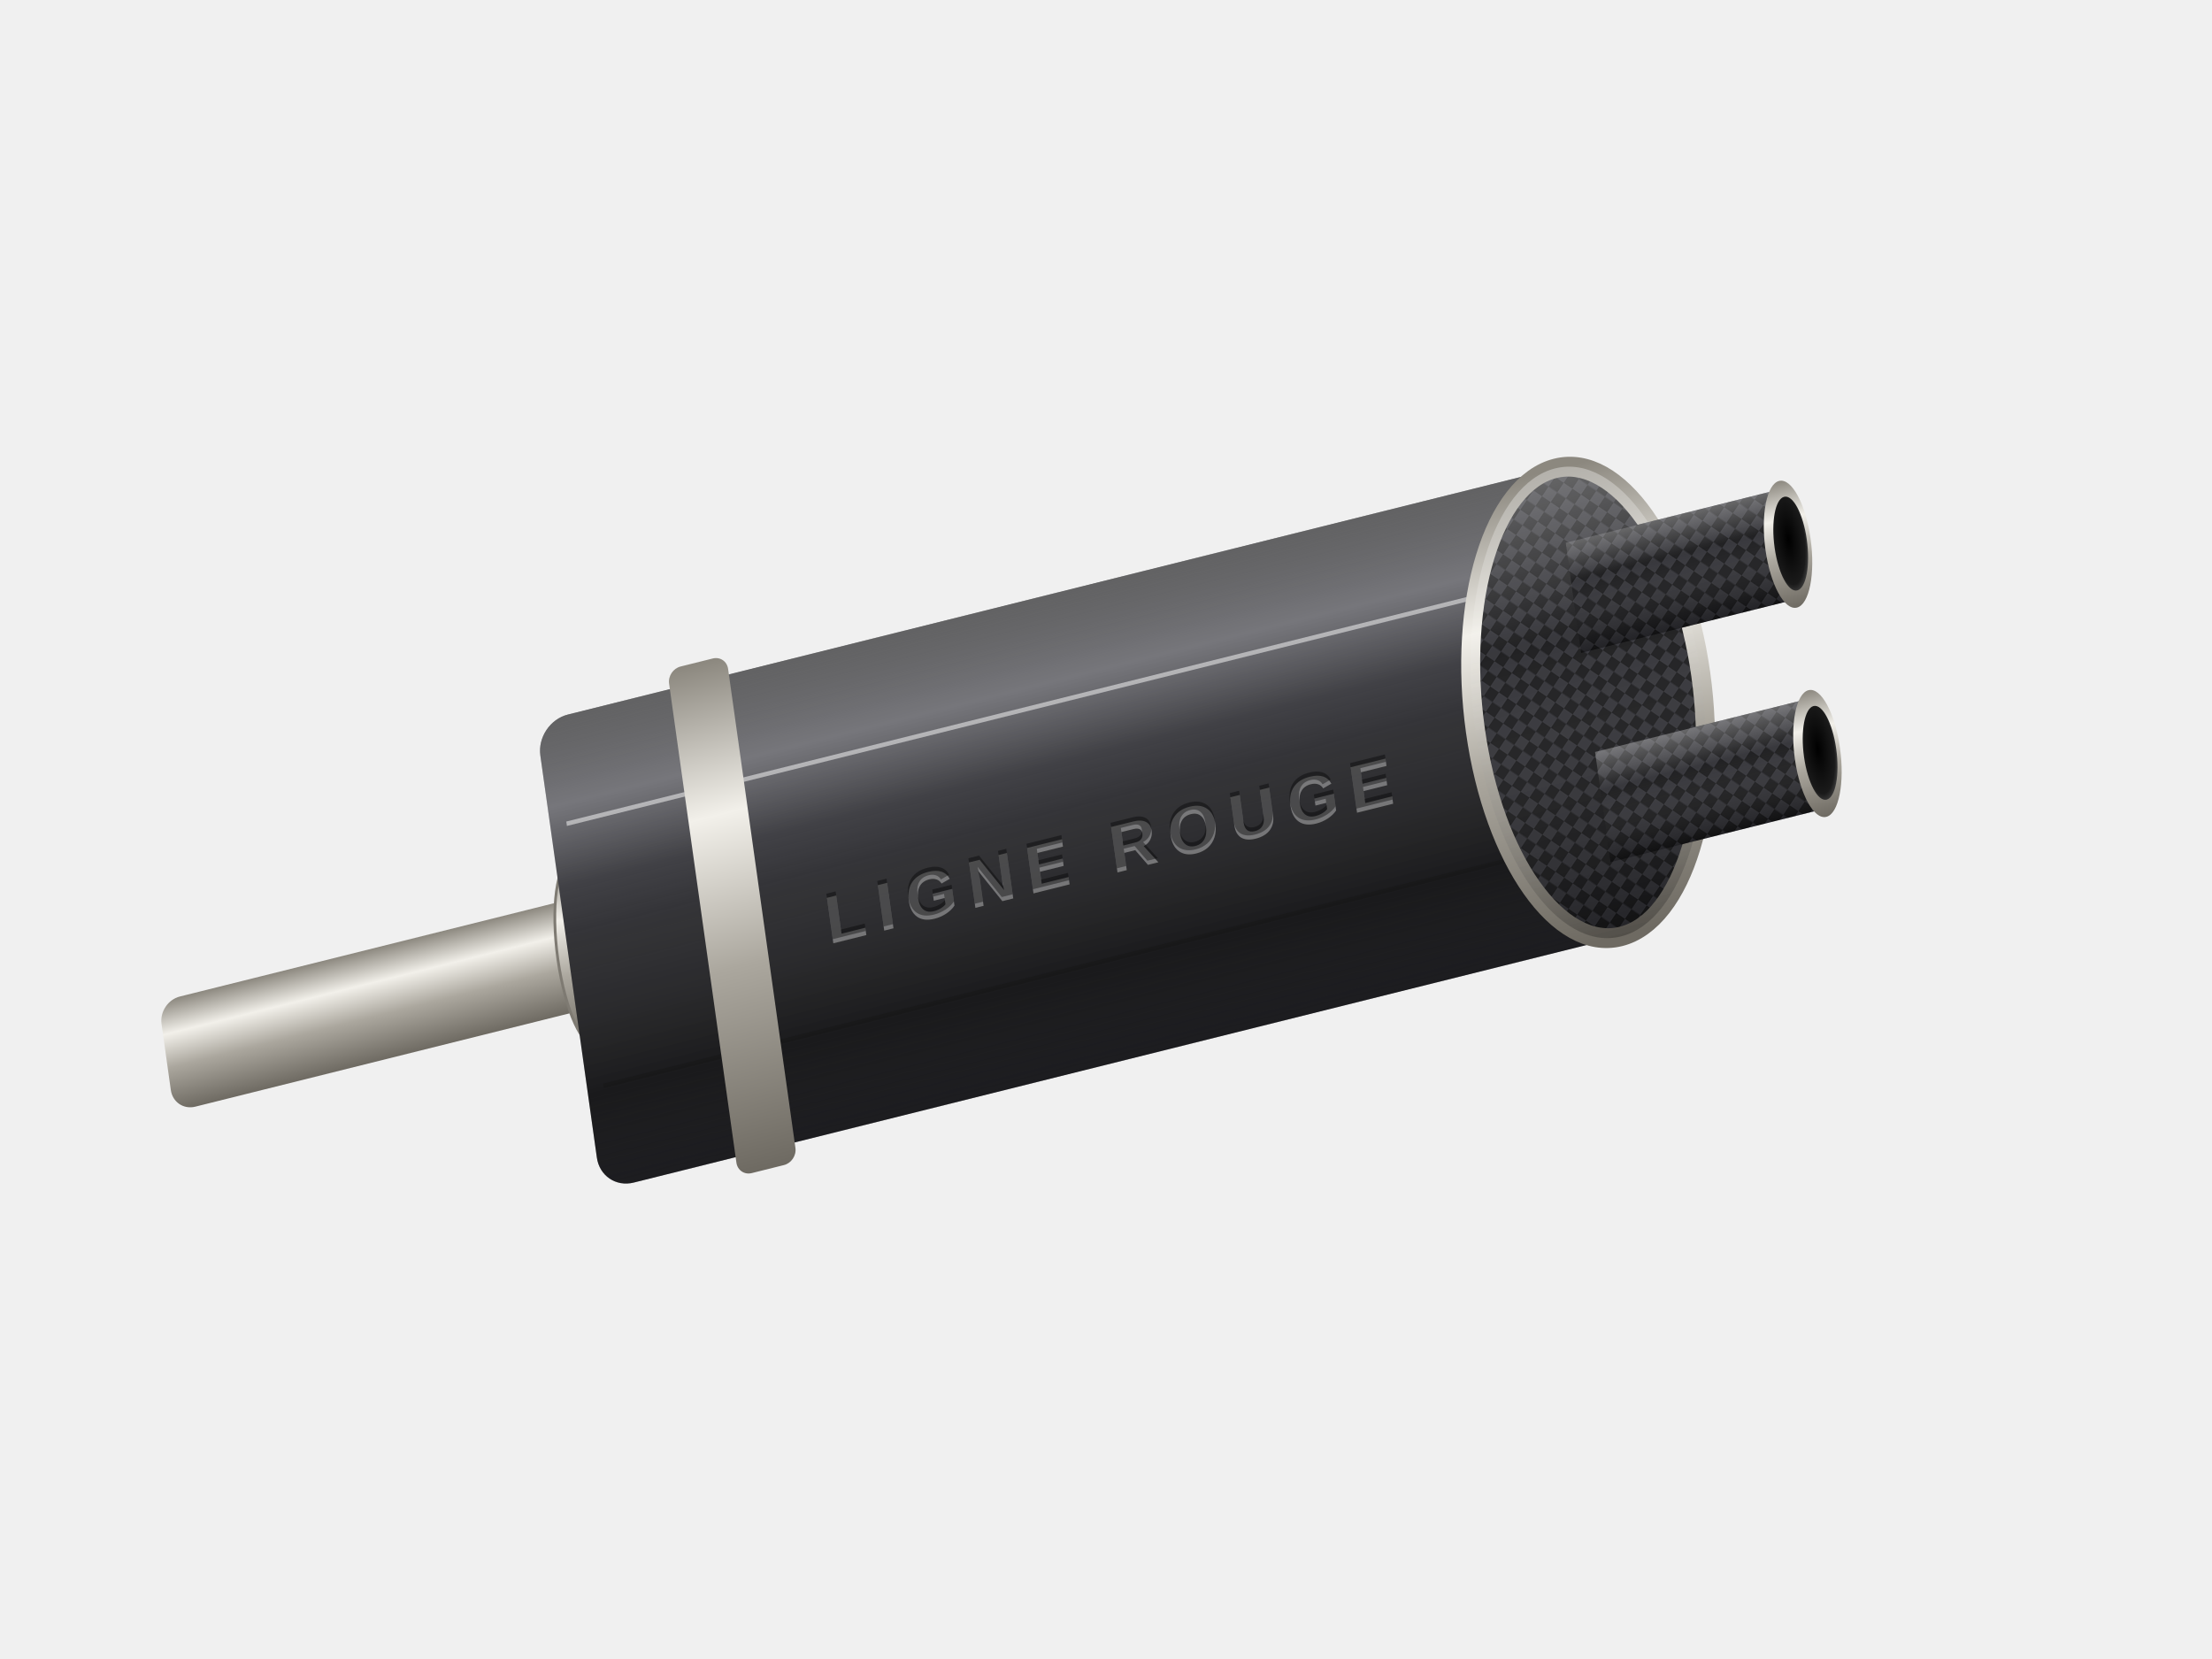
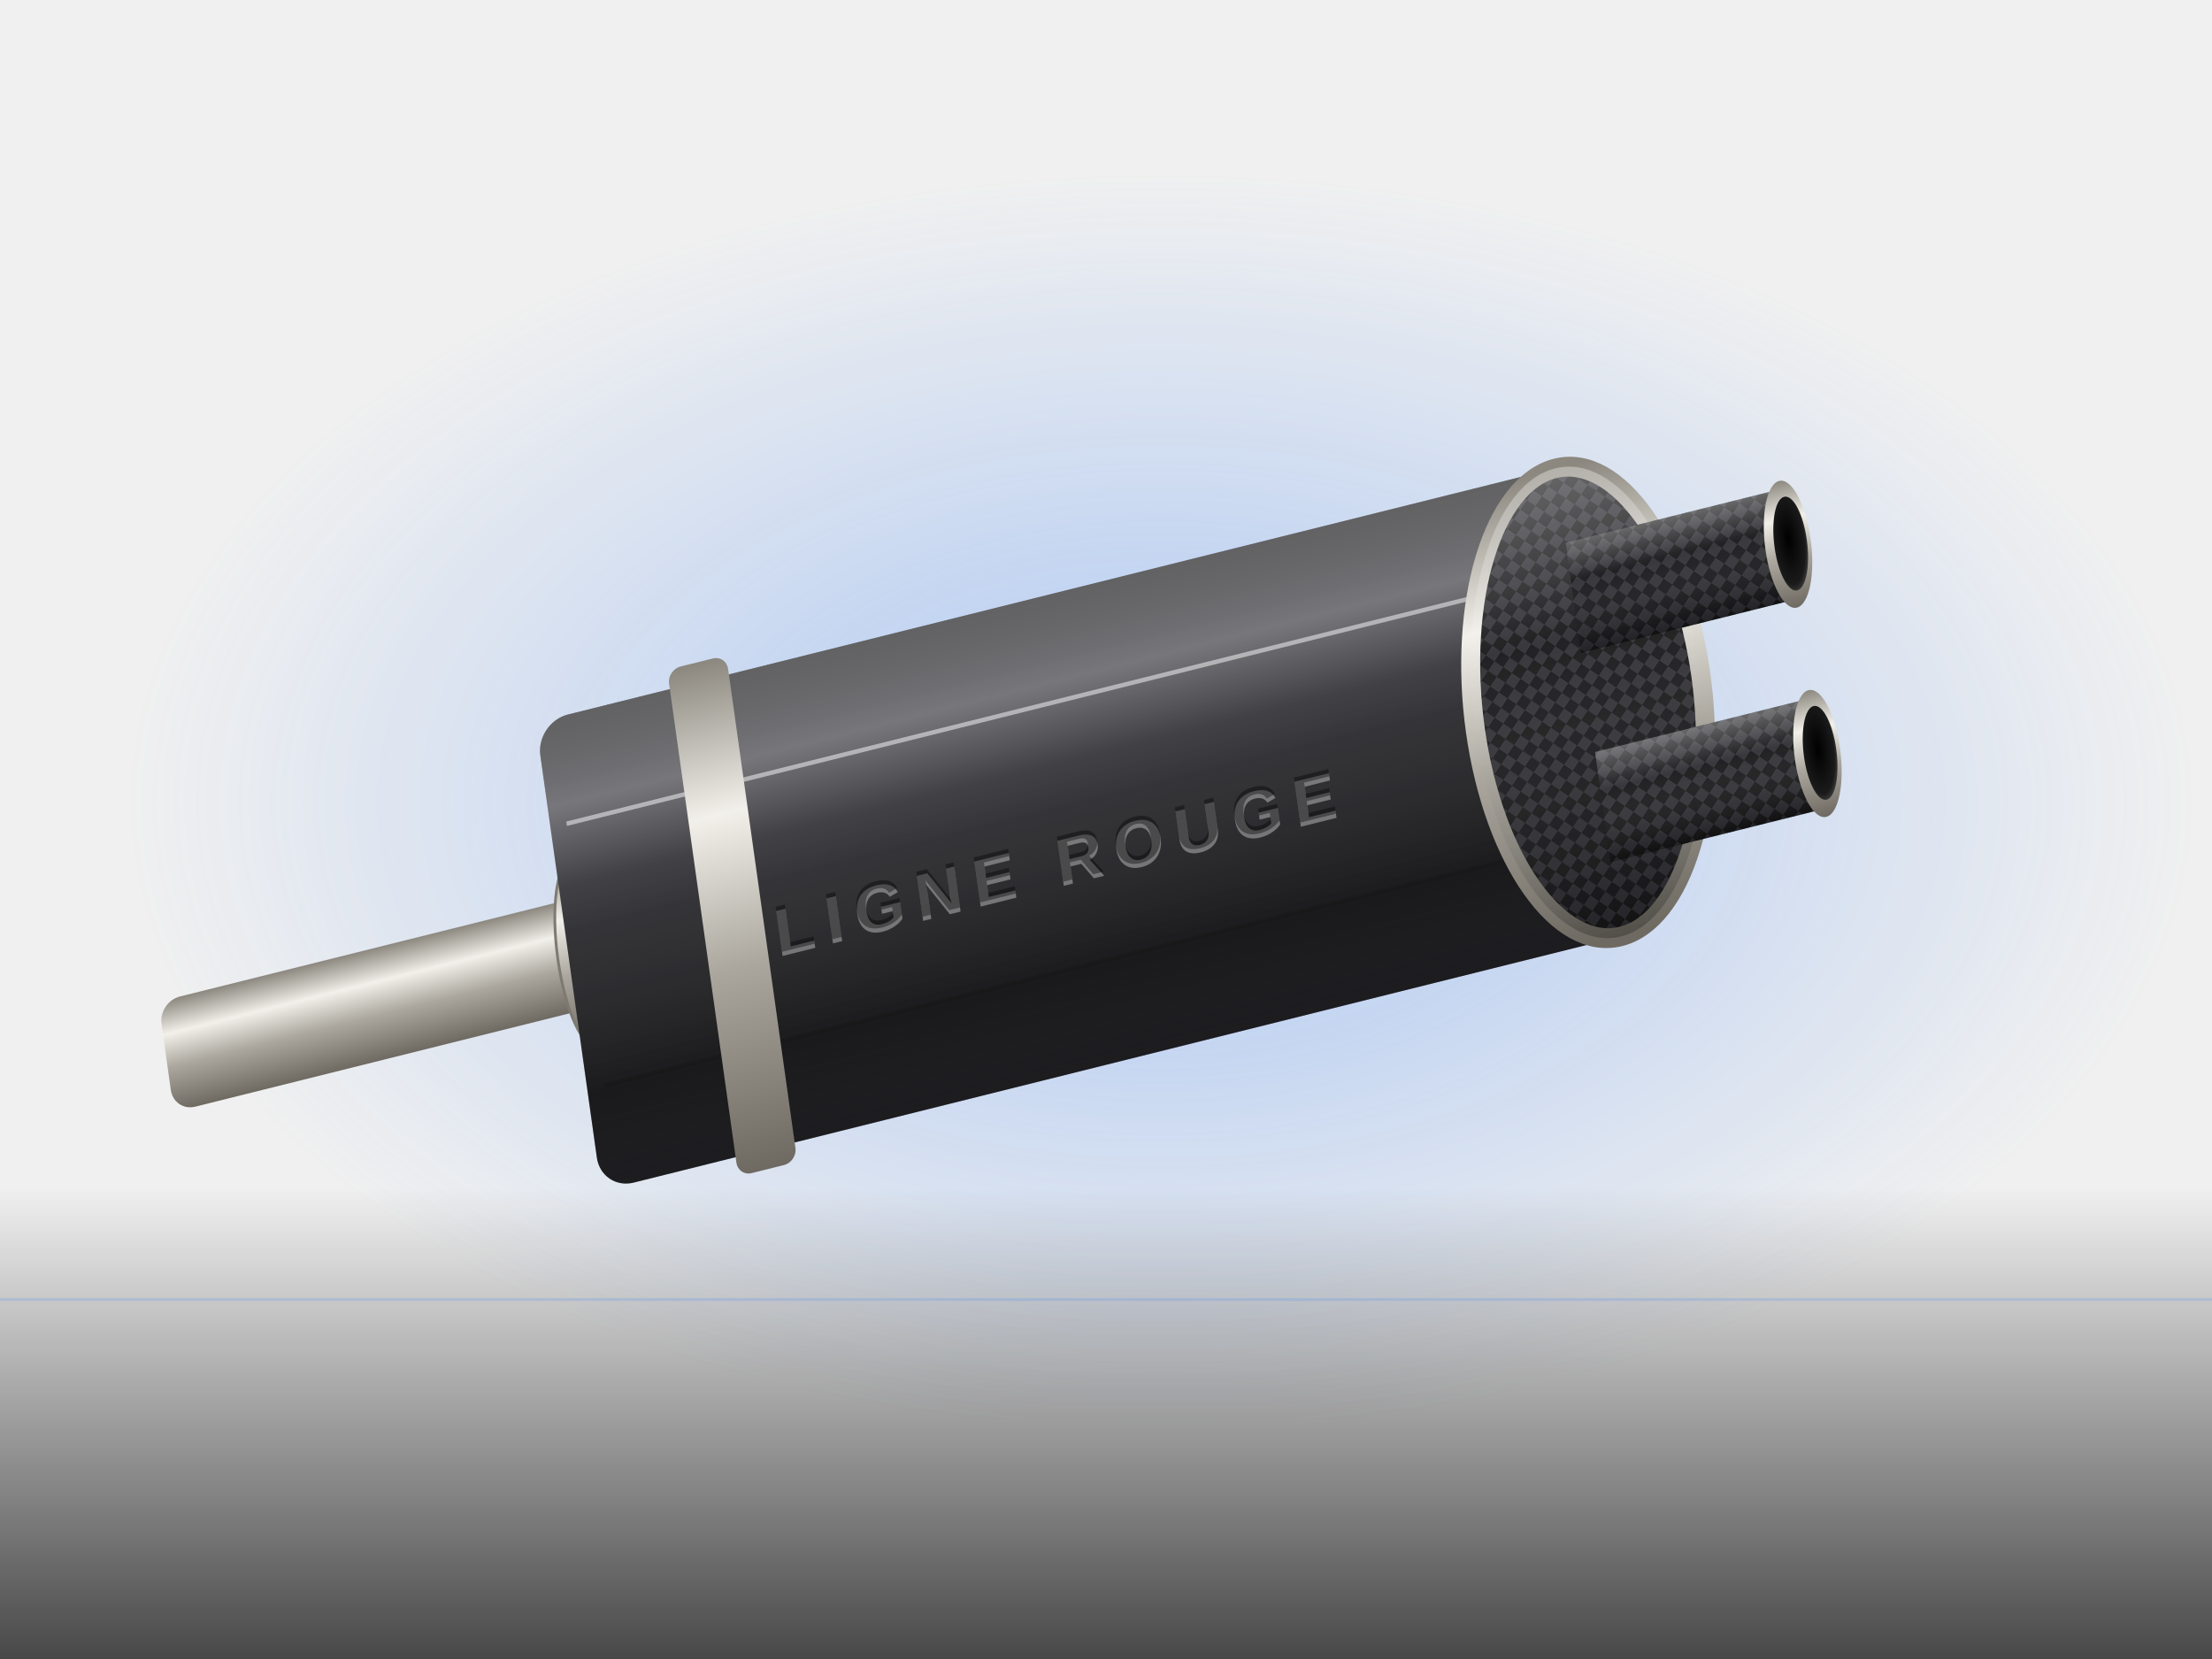
<svg xmlns="http://www.w3.org/2000/svg" viewBox="0 0 800 600" width="800" height="600">
  <defs>
-     <radialGradient id="bg" cx="50%" cy="42%" r="75%">
-       <stop offset="0" stop-color="#FBFAF7" />
-       <stop offset="1" stop-color="#E7E2DA" />
+     <radialGradient id="bg" cx="50%" cy="40%" r="80%">
+       <stop offset="0" stop-color="#1E1E22" />
+       <stop offset="1" stop-color="#070708" />
    </radialGradient>
+     <radialGradient id="glow" cx="50%" cy="50%" r="50%">
+       <stop offset="0" stop-color="#3B82F6" stop-opacity="0.38" />
+       <stop offset="1" stop-color="#3B82F6" stop-opacity="0" />
+     </radialGradient>
+     <linearGradient id="floor" x1="0" y1="0" x2="0" y2="1">
+       <stop offset="0" stop-color="#000" stop-opacity="0" />
+       <stop offset="1" stop-color="#000" stop-opacity="0.7" />
+     </linearGradient>
    <linearGradient id="metal" x1="0" y1="0" x2="0" y2="1">
      <stop offset="0" stop-color="#0E0E10" />
      <stop offset="0.18" stop-color="#55555B" />
      <stop offset="0.45" stop-color="#26262A" />
      <stop offset="0.8" stop-color="#0E0E10" />
      <stop offset="1" stop-color="#26262A" />
    </linearGradient>
    <linearGradient id="ti" x1="0" y1="0" x2="0" y2="1">
      <stop offset="0" stop-color="#8C887F" />
      <stop offset="0.3" stop-color="#F2F0EA" />
      <stop offset="0.6" stop-color="#ABA79E" />
      <stop offset="1" stop-color="#6E6A62" />
    </linearGradient>
    <linearGradient id="heat" x1="0" y1="0" x2="1" y2="0">
      <stop offset="0" stop-color="#C08457" stop-opacity="0" />
      <stop offset="0.3" stop-color="#C08457" stop-opacity="0.55" />
      <stop offset="0.6" stop-color="#8B5CF6" stop-opacity="0.55" />
      <stop offset="1" stop-color="#3B82F6" stop-opacity="0.6" />
    </linearGradient>
    <linearGradient id="gloss" x1="0" y1="0" x2="0" y2="1">
      <stop offset="0" stop-color="#fff" stop-opacity="0.35" />
      <stop offset="0.35" stop-color="#fff" stop-opacity="0.05" />
      <stop offset="1" stop-color="#000" stop-opacity="0.25" />
    </linearGradient>
    <pattern id="carbon" width="8" height="8" patternUnits="userSpaceOnUse" patternTransform="rotate(45)">
      <rect width="8" height="8" fill="#161618" />
      <rect width="4" height="4" fill="#2E2E33" />
      <rect x="4" y="4" width="4" height="4" fill="#2E2E33" />
    </pattern>
    <radialGradient id="shadow" cx="50%" cy="50%" r="50%">
      <stop offset="0" stop-color="#000" stop-opacity="0.28" />
      <stop offset="1" stop-color="#000" stop-opacity="0" />
    </radialGradient>
    <radialGradient id="bore" cx="45%" cy="45%" r="60%">
      <stop offset="0" stop-color="#000" />
      <stop offset="0.8" stop-color="#1a1a1a" />
      <stop offset="1" stop-color="#444" />
    </radialGradient>
  </defs>
+   <ellipse cx="420" cy="290" rx="380" ry="230" fill="url(#glow)" />
+   <rect y="430" width="800" height="170" fill="url(#floor)" />
+   <line x1="0" y1="470" x2="800" y2="470" stroke="#3B82F6" stroke-opacity="0.18" />
  <g transform="translate(390 300) rotate(-14) skewX(-6)">
    <g transform="translate(0 0)">
      <rect x="-340" y="-20" width="170" height="40" rx="8" fill="url(#ti)" />
      <ellipse cx="-184" cy="0" rx="10" ry="34" fill="url(#ti)" stroke="#7e7a72" />
      <rect x="-190" y="-85" width="380" height="170" rx="12" fill="url(#metal)" />
      <rect x="-184" y="-47.6" width="368" height="1.6" fill="#fff" fill-opacity="0.5" />
      <rect x="-184" y="47.6" width="368" height="1.6" fill="#000" fill-opacity="0.3" />
      <rect x="-190" y="-85" width="380" height="170" rx="12" fill="url(#gloss)" />
      <rect x="-140" y="-92" width="22" height="184" rx="5" fill="url(#ti)" />
-       <g transform="translate(10 17) rotate(0)" font-family="Arial Black, Arial, sans-serif" font-weight="900" font-size="24" letter-spacing="4.32" text-anchor="middle">
+       <g transform="translate(-10 17) rotate(0)" font-family="Arial Black, Arial, sans-serif" font-weight="900" font-size="23.75" letter-spacing="4.275" text-anchor="middle">
        <text y="1.5" fill="#fff" fill-opacity="0.35">LIGNE ROUGE</text>
        <text fill="#000" fill-opacity="0.38">LIGNE ROUGE</text>
      </g>
      <ellipse cx="190" cy="0" rx="42" ry="85" fill="url(#carbon)" stroke="url(#ti)" stroke-width="7" />
      <ellipse cx="190" cy="0" rx="42" ry="85" fill="url(#gloss)" />
    </g>
    <rect x="190" y="-58" width="80" height="40" fill="url(#carbon)" />
    <rect x="190" y="-58" width="80" height="40" fill="url(#gloss)" />
    <ellipse cx="270" cy="-38" rx="8.4" ry="23" fill="url(#ti)" />
    <ellipse cx="271" cy="-38" rx="6" ry="17" fill="url(#bore)" />
    <rect x="190" y="18" width="80" height="40" fill="url(#carbon)" />
    <rect x="190" y="18" width="80" height="40" fill="url(#gloss)" />
    <ellipse cx="270" cy="38" rx="8.4" ry="23" fill="url(#ti)" />
    <ellipse cx="271" cy="38" rx="6" ry="17" fill="url(#bore)" />
  </g>
</svg>
